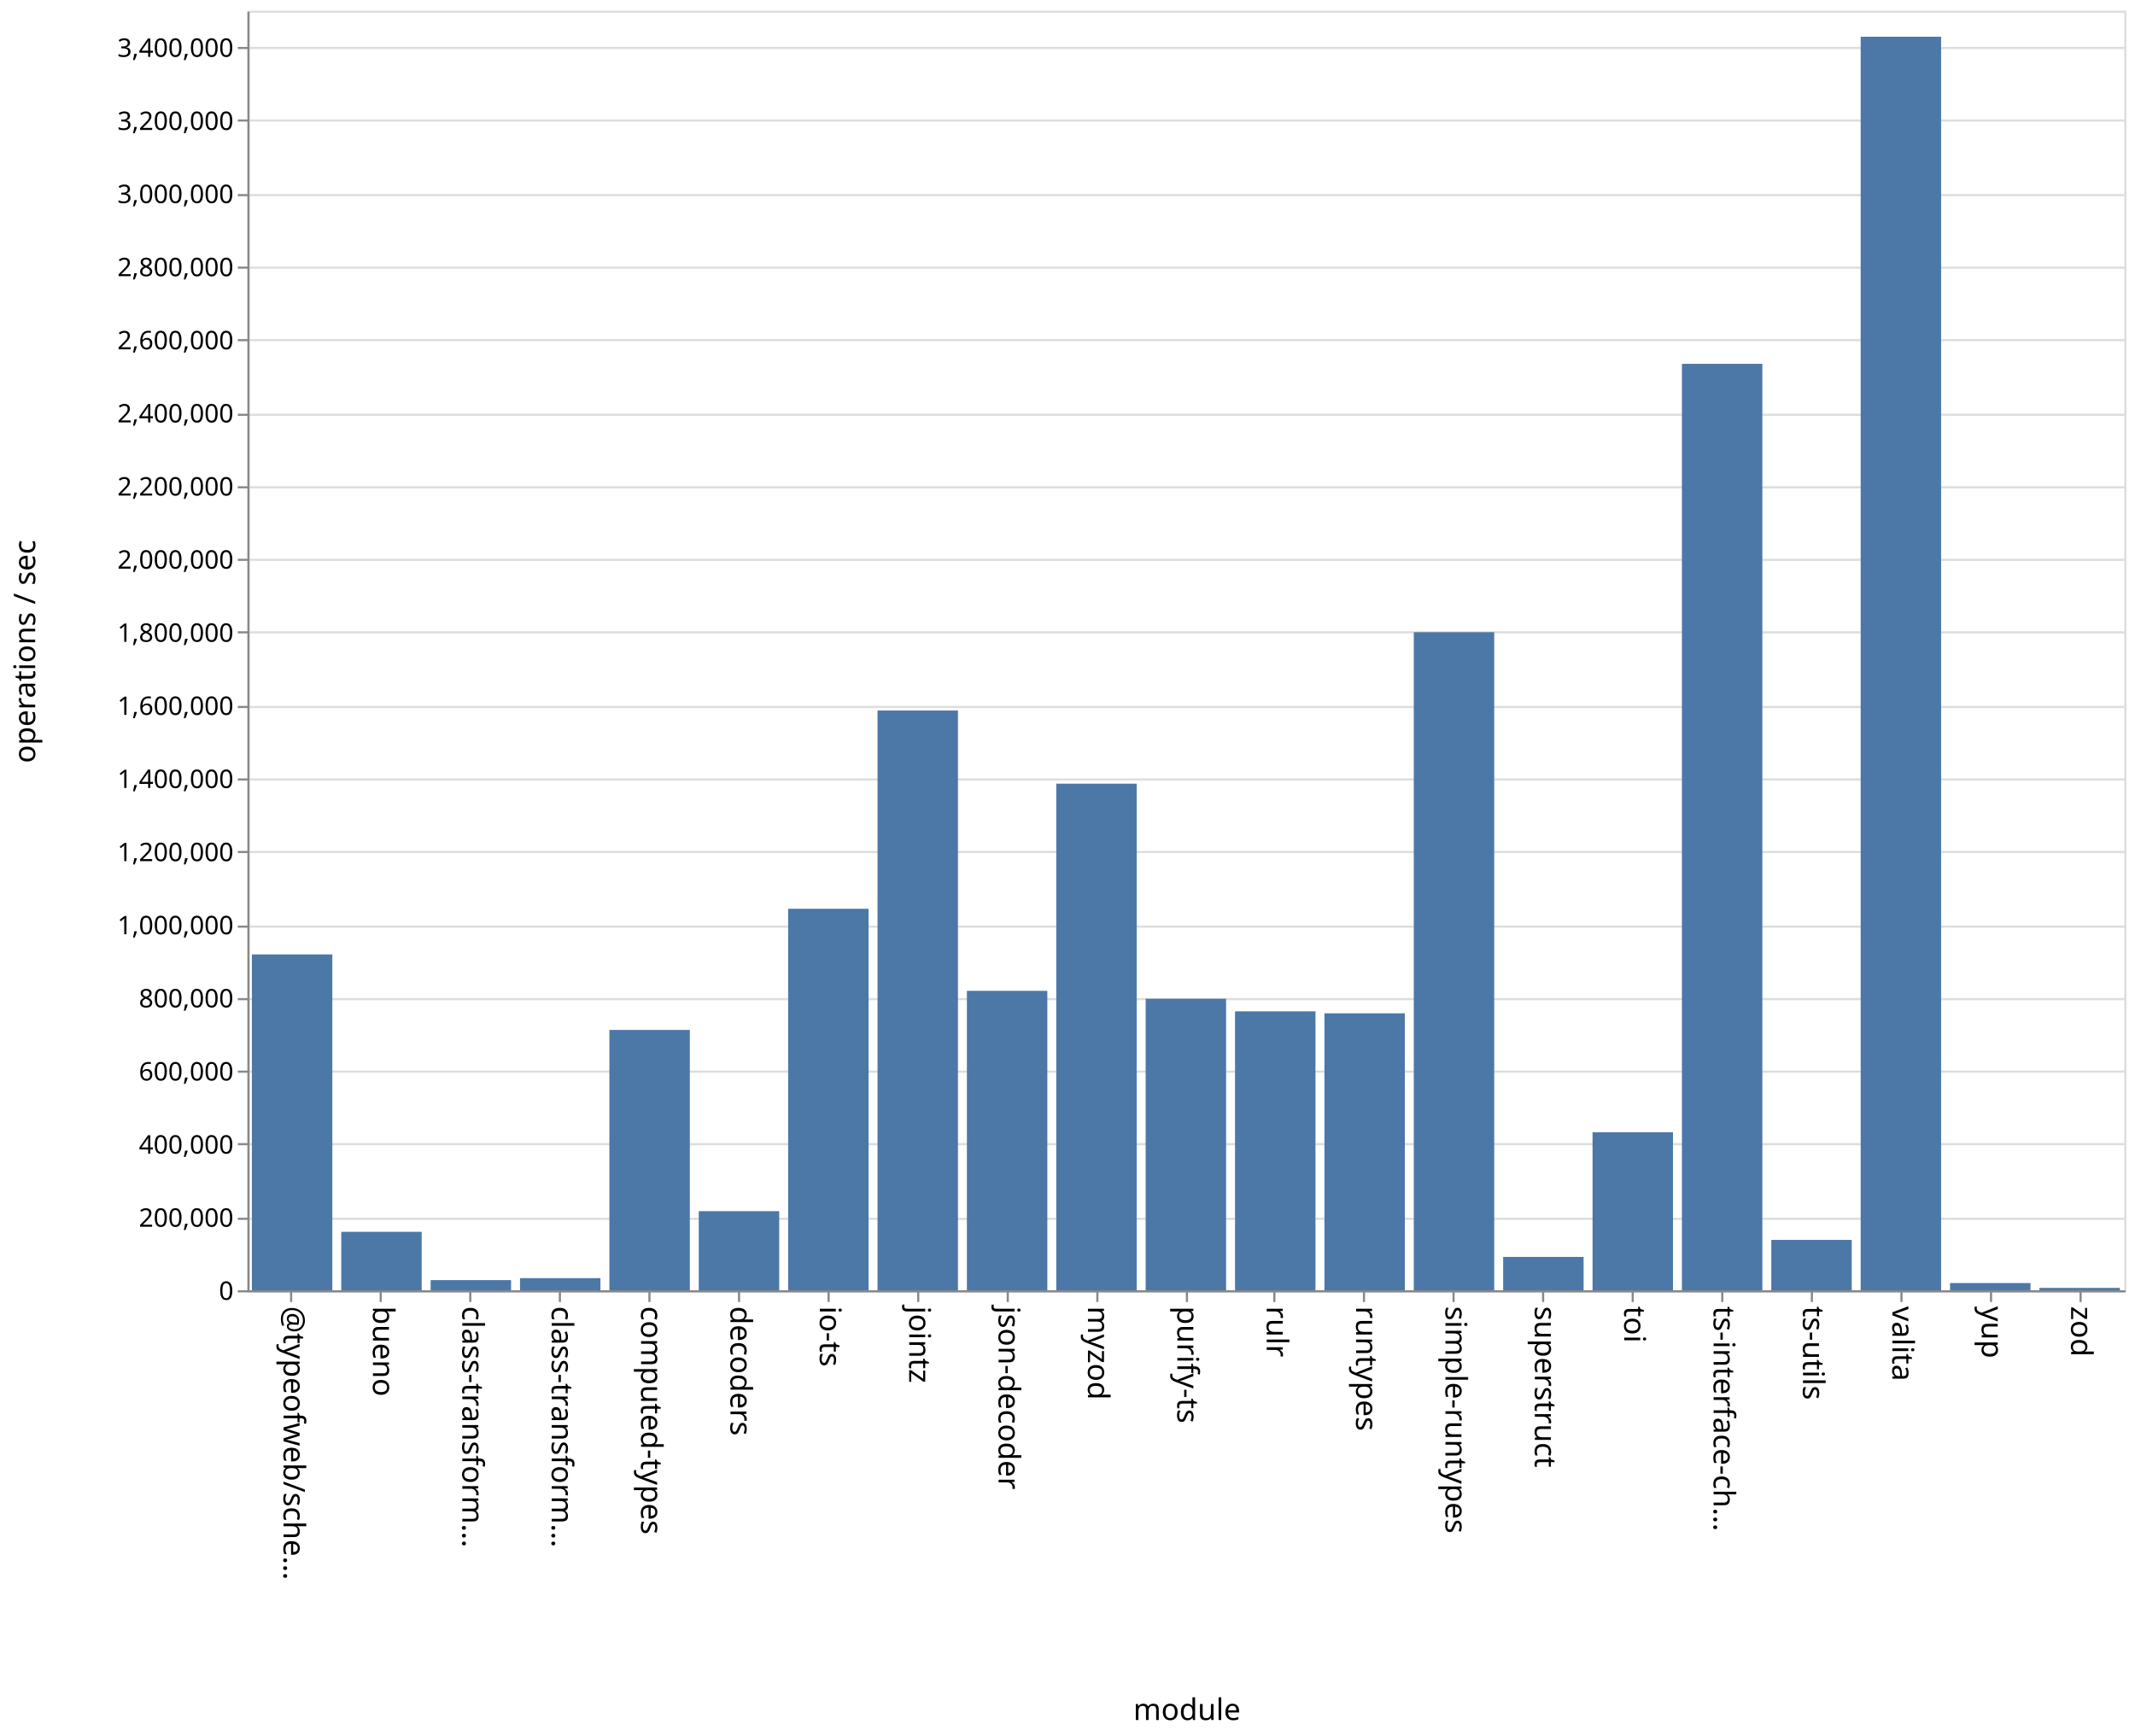
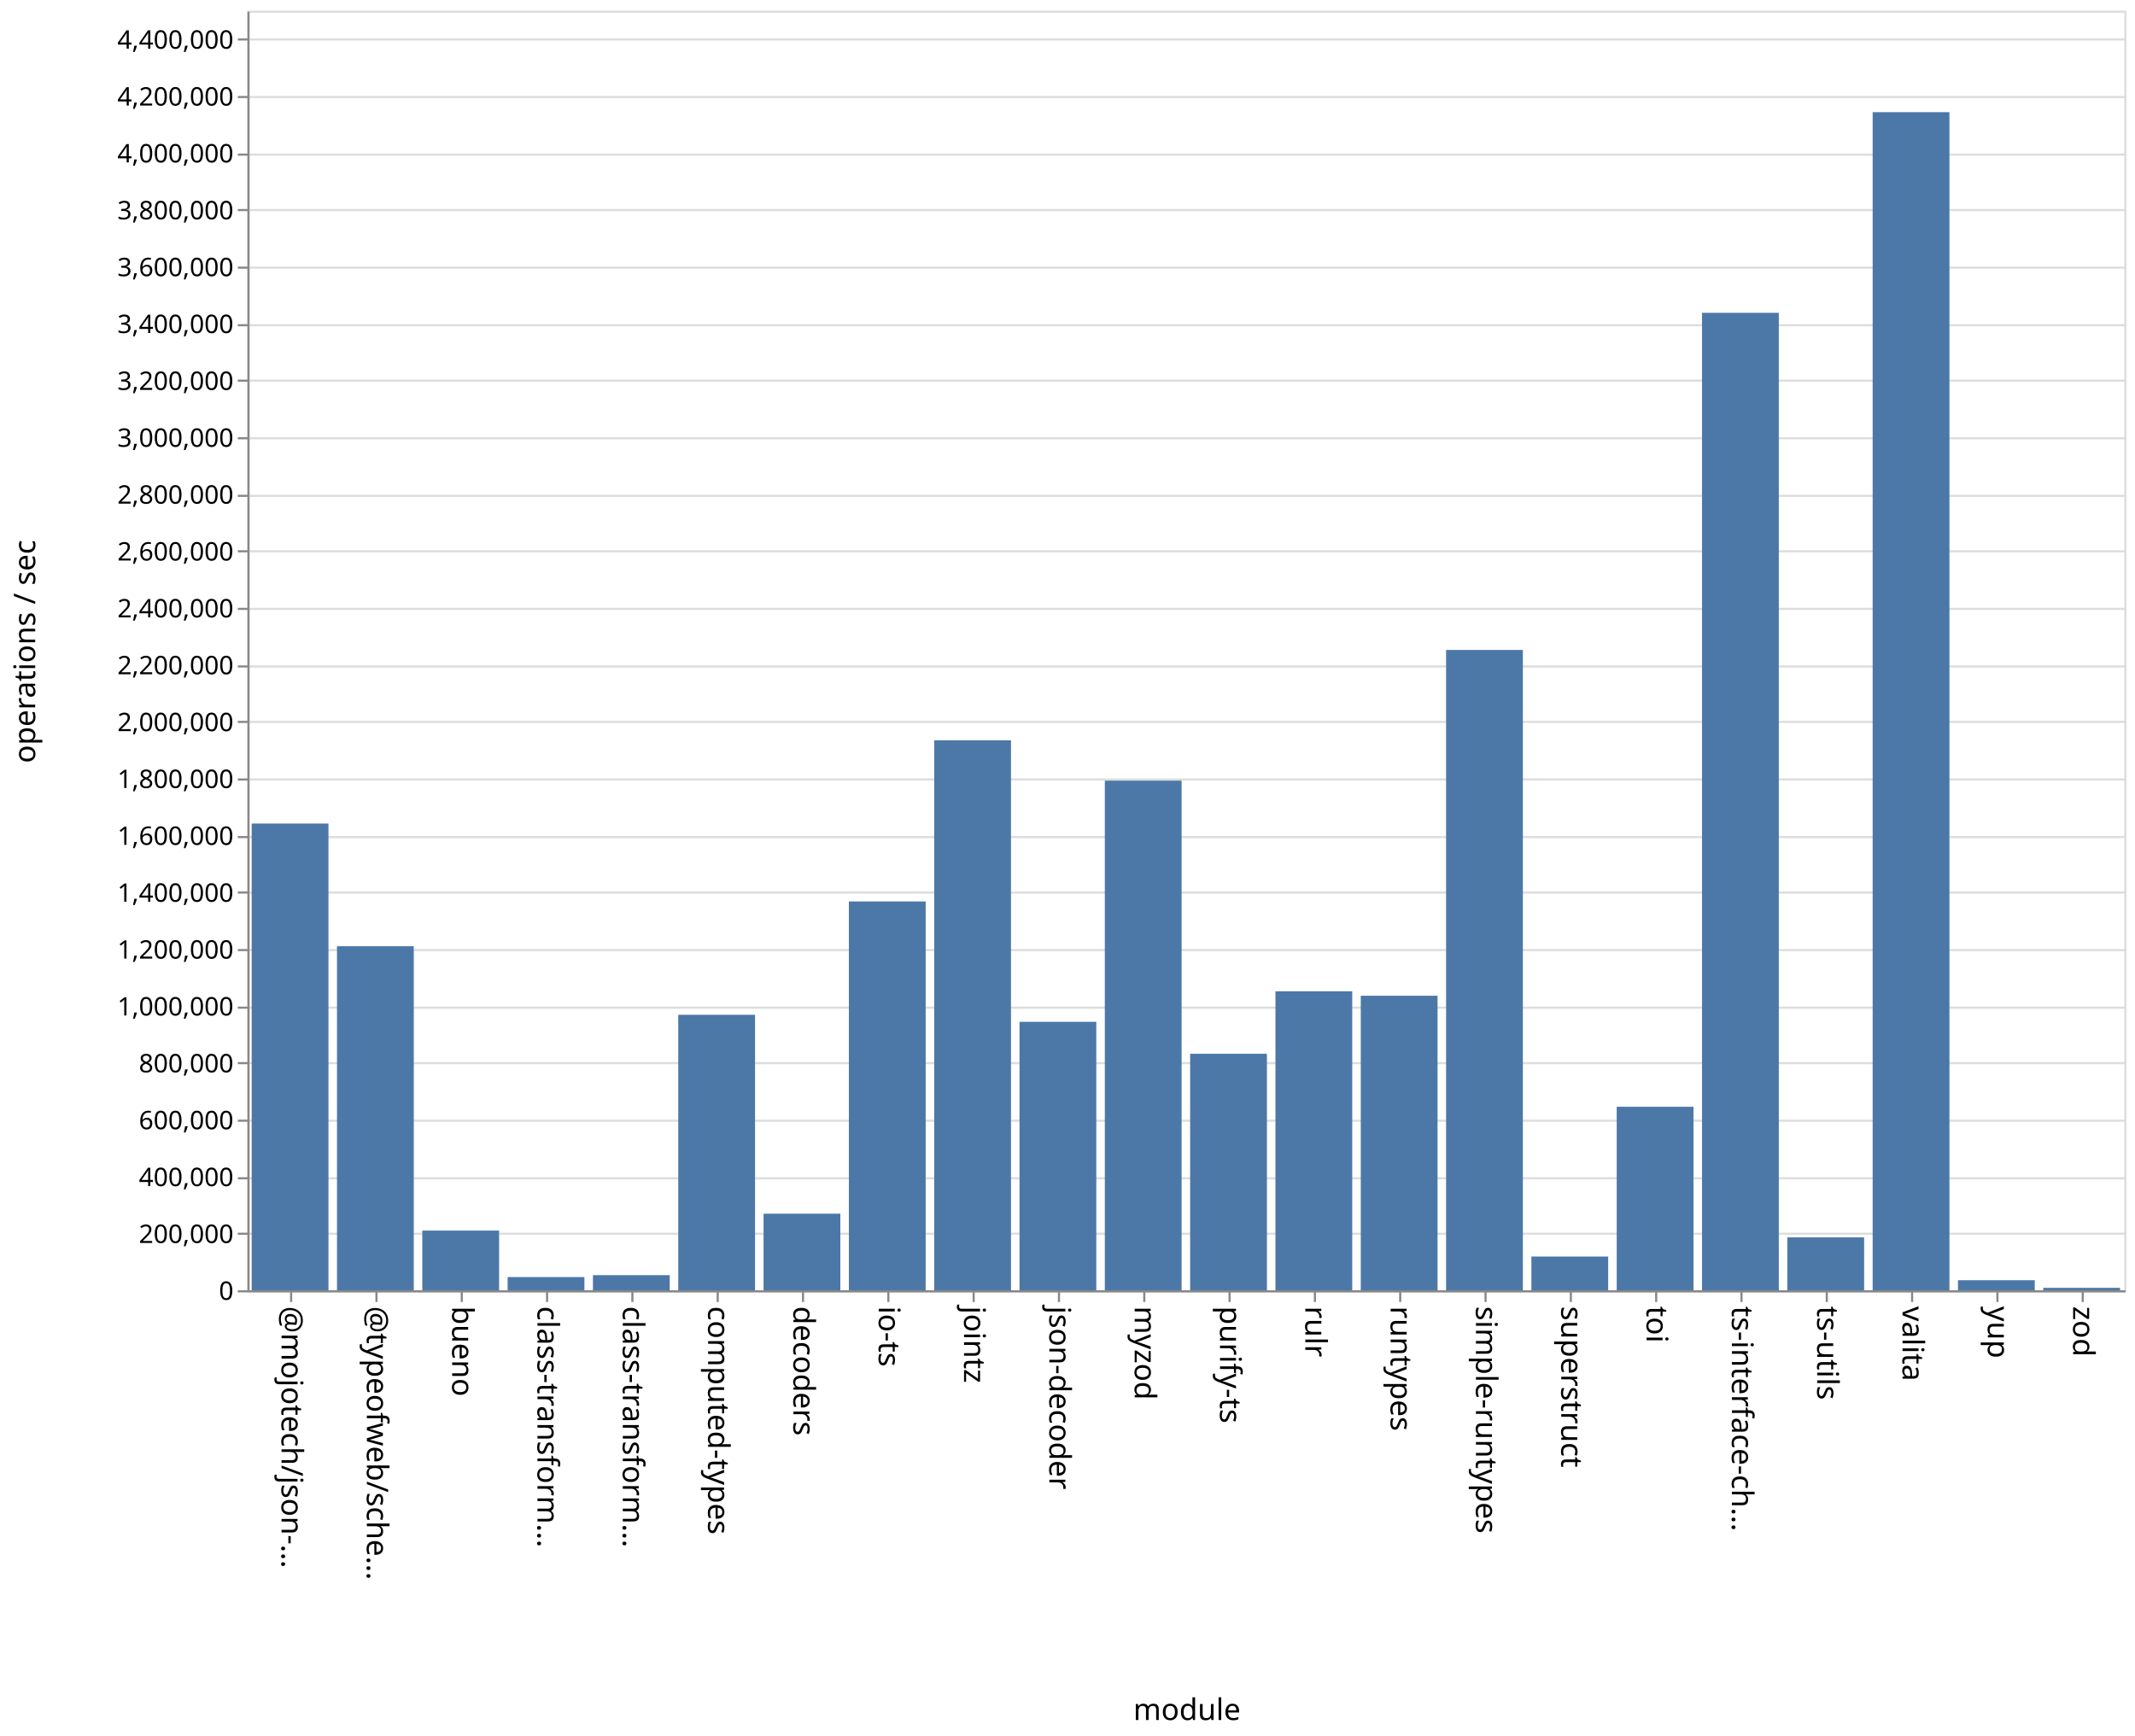
<svg xmlns="http://www.w3.org/2000/svg" class="marks" width="1001" height="814">
  <path fill="#fff" d="M0 0h1001v814H0z" />
  <g class="mark-group role-frame root" aria-roledescription="group mark container" fill="none" stroke-miterlimit="10">
    <path class="background" aria-hidden="true" d="M116.5 5.5h880v600h-880z" stroke="#ddd" />
-     <g class="mark-group role-axis" aria-roledescription="axis" aria-label="Y-axis for a linear scale with values from 0 to 3,500,000">
+     <g class="mark-group role-axis" aria-roledescription="axis" aria-label="Y-axis for a linear scale with values from 0 to 4,500,000">
      <path class="background" aria-hidden="true" d="M116.5 5.5z" pointer-events="none" />
      <g class="mark-rule role-axis-grid" pointer-events="none" stroke="#ddd">
-         <path d="M116.5 605.5h880M116.5 571.5h880M116.5 536.5h880M116.5 502.5h880M116.5 468.5h880M116.5 434.5h880M116.5 399.5h880M116.5 365.5h880M116.5 331.5h880M116.5 296.5h880M116.5 262.5h880M116.5 228.5h880M116.5 194.5h880M116.5 159.5h880M116.5 125.5h880M116.5 91.5h880M116.5 56.5h880M116.5 22.5h880" />
+         <path d="M116.5 605.5h880M116.5 578.5h880M116.5 552.5h880M116.5 525.5h880M116.5 498.5h880M116.5 472.5h880M116.5 445.5h880M116.5 418.5h880M116.5 392.5h880M116.5 365.5h880M116.5 338.5h880M116.5 312.5h880M116.5 285.5h880M116.5 258.5h880M116.5 232.5h880M116.5 205.5h880M116.5 178.5h880M116.5 152.5h880M116.5 125.5h880M116.5 98.5h880M116.5 72.5h880M116.5 45.5h880M116.5 18.5h880" />
      </g>
    </g>
-     <g class="mark-group role-axis" aria-roledescription="axis" aria-label="X-axis titled 'module' for a discrete scale with 21 values: @typeofweb/schema, bueno, class-transformer-validator-async, class-transformer-validator-sync, computed-types, ending with zod">
+     <g class="mark-group role-axis" aria-roledescription="axis" aria-label="X-axis titled 'module' for a discrete scale with 22 values: @mojotech/json-type-validation, @typeofweb/schema, bueno, class-transformer-validator-async, class-transformer-validator-sync, ending with zod">
      <path class="background" aria-hidden="true" d="M116.5 605.5z" pointer-events="none" />
      <g class="mark-rule role-axis-tick" pointer-events="none" stroke="#888">
-         <path d="M136.5 605.5v5M178.5 605.5v5M220.5 605.5v5M262.5 605.5v5M304.5 605.5v5M346.5 605.5v5M388.5 605.5v5M430.5 605.5v5M472.5 605.5v5M514.5 605.5v5M556.5 605.5v5M597.5 605.5v5M639.5 605.5v5M681.5 605.5v5M723.5 605.5v5M765.5 605.5v5M807.5 605.5v5M849.5 605.5v5M891.5 605.5v5M933.5 605.5v5M975.5 605.5v5" />
+         <path d="M136.5 605.5v5M176.5 605.5v5M216.5 605.5v5M256.5 605.5v5M296.5 605.5v5M336.5 605.5v5M376.5 605.5v5M416.5 605.5v5M456.5 605.5v5M496.5 605.5v5M536.5 605.5v5M576.5 605.5v5M616.5 605.5v5M656.5 605.5v5M696.5 605.5v5M736.5 605.5v5M776.5 605.5v5M816.5 605.5v5M856.5 605.5v5M896.5 605.5v5M936.5 605.5v5M976.5 605.5v5" />
      </g>
      <g class="mark-text role-axis-label" pointer-events="none" font-family="sans-serif" font-size="14" fill="#000">
-         <text transform="rotate(90 -239.774 372.726)">@typeofweb/sche…</text>
-         <text transform="rotate(90 -218.821 393.679)">bueno</text>
-         <text transform="rotate(90 -197.869 414.631)">class-transform…</text>
-         <text transform="rotate(90 -176.917 435.583)">class-transform…</text>
-         <text transform="rotate(90 -155.964 456.536)">computed-types</text>
-         <text transform="rotate(90 -135.012 477.488)">decoders</text>
-         <text transform="rotate(90 -114.06 498.44)">io-ts</text>
-         <text transform="rotate(90 -93.107 519.393)">jointz</text>
-         <text transform="rotate(90 -72.155 540.345)">json-decoder</text>
-         <text transform="rotate(90 -51.202 561.298)">myzod</text>
-         <text transform="rotate(90 -30.25 582.25)">purify-ts</text>
-         <text transform="rotate(90 -9.298 603.202)">rulr</text>
-         <text transform="rotate(90 11.655 624.155)">runtypes</text>
-         <text transform="rotate(90 32.607 645.107)">simple-runtypes</text>
-         <text transform="rotate(90 53.56 666.06)">superstruct</text>
-         <text transform="rotate(90 74.512 687.012)">toi</text>
-         <text transform="rotate(90 95.464 707.964)">ts-interface-ch…</text>
-         <text transform="rotate(90 116.417 728.917)">ts-utils</text>
-         <text transform="rotate(90 137.369 749.869)">valita</text>
-         <text transform="rotate(90 158.321 770.821)">yup</text>
-         <text transform="rotate(90 179.274 791.774)">zod</text>
+         <text transform="rotate(90 -240.25 372.25)">@mojotech/json-…</text>
+         <text transform="rotate(90 -220.25 392.25)">@typeofweb/sche…</text>
+         <text transform="rotate(90 -200.25 412.25)">bueno</text>
+         <text transform="rotate(90 -180.25 432.25)">class-transform…</text>
+         <text transform="rotate(90 -160.25 452.25)">class-transform…</text>
+         <text transform="rotate(90 -140.25 472.25)">computed-types</text>
+         <text transform="rotate(90 -120.25 492.25)">decoders</text>
+         <text transform="rotate(90 -100.25 512.25)">io-ts</text>
+         <text transform="rotate(90 -80.25 532.25)">jointz</text>
+         <text transform="rotate(90 -60.25 552.25)">json-decoder</text>
+         <text transform="rotate(90 -40.25 572.25)">myzod</text>
+         <text transform="rotate(90 -20.25 592.25)">purify-ts</text>
+         <text transform="rotate(90 -.25 612.25)">rulr</text>
+         <text transform="rotate(90 19.75 632.25)">runtypes</text>
+         <text transform="rotate(90 39.75 652.25)">simple-runtypes</text>
+         <text transform="rotate(90 59.75 672.25)">superstruct</text>
+         <text transform="rotate(90 79.75 692.25)">toi</text>
+         <text transform="rotate(90 99.75 712.25)">ts-interface-ch…</text>
+         <text transform="rotate(90 119.75 732.25)">ts-utils</text>
+         <text transform="rotate(90 139.75 752.25)">valita</text>
+         <text transform="rotate(90 159.75 772.25)">yup</text>
+         <text transform="rotate(90 179.75 792.25)">zod</text>
      </g>
      <path stroke="#888" d="M116.5 605.5h880" class="mark-rule role-axis-domain" pointer-events="none" />
      <text text-anchor="middle" transform="translate(556.5 806.5)" font-family="sans-serif" font-size="14" fill="#000" class="mark-text role-axis-title" pointer-events="none">module</text>
    </g>
-     <g class="mark-group role-axis" aria-roledescription="axis" aria-label="Y-axis titled 'operations / sec' for a linear scale with values from 0 to 3,500,000">
+     <g class="mark-group role-axis" aria-roledescription="axis" aria-label="Y-axis titled 'operations / sec' for a linear scale with values from 0 to 4,500,000">
      <path class="background" aria-hidden="true" d="M116.5 5.5z" pointer-events="none" />
      <g class="mark-rule role-axis-tick" pointer-events="none" stroke="#888">
-         <path d="M116.5 605.5h-5M116.5 571.5h-5M116.5 536.5h-5M116.5 502.5h-5M116.5 468.5h-5M116.5 434.5h-5M116.5 399.5h-5M116.5 365.5h-5M116.5 331.5h-5M116.5 296.5h-5M116.5 262.5h-5M116.5 228.5h-5M116.5 194.5h-5M116.5 159.5h-5M116.5 125.5h-5M116.5 91.5h-5M116.5 56.5h-5M116.5 22.5h-5" />
+         <path d="M116.5 605.5h-5M116.5 578.5h-5M116.5 552.5h-5M116.5 525.5h-5M116.5 498.5h-5M116.5 472.5h-5M116.5 445.5h-5M116.5 418.5h-5M116.5 392.5h-5M116.5 365.5h-5M116.5 338.5h-5M116.5 312.5h-5M116.5 285.5h-5M116.5 258.5h-5M116.5 232.5h-5M116.5 205.5h-5M116.5 178.5h-5M116.5 152.5h-5M116.5 125.5h-5M116.5 98.5h-5M116.5 72.5h-5M116.5 45.5h-5M116.5 18.5h-5" />
      </g>
      <g class="mark-text role-axis-label" pointer-events="none" text-anchor="end" font-family="sans-serif" font-size="12" fill="#000">
        <text transform="translate(109.5 609.5)">0</text>
-         <text transform="translate(109.5 575.214)">200,000</text>
-         <text transform="translate(109.5 540.929)">400,000</text>
-         <text transform="translate(109.5 506.643)">600,000</text>
-         <text transform="translate(109.5 472.357)">800,000</text>
-         <text transform="translate(109.5 438.071)">1,000,000</text>
-         <text transform="translate(109.5 403.786)">1,200,000</text>
-         <text transform="translate(109.5 369.5)">1,400,000</text>
-         <text transform="translate(109.5 335.214)">1,600,000</text>
-         <text transform="translate(109.5 300.929)">1,800,000</text>
-         <text transform="translate(109.5 266.643)">2,000,000</text>
-         <text transform="translate(109.5 232.357)">2,200,000</text>
-         <text transform="translate(109.5 198.071)">2,400,000</text>
-         <text transform="translate(109.5 163.786)">2,600,000</text>
-         <text transform="translate(109.5 129.5)">2,800,000</text>
-         <text transform="translate(109.5 95.214)">3,000,000</text>
-         <text transform="translate(109.5 60.929)">3,200,000</text>
-         <text transform="translate(109.5 26.643)">3,400,000</text>
+         <text transform="translate(109.5 582.833)">200,000</text>
+         <text transform="translate(109.5 556.167)">400,000</text>
+         <text transform="translate(109.5 529.5)">600,000</text>
+         <text transform="translate(109.5 502.833)">800,000</text>
+         <text transform="translate(109.5 476.167)">1,000,000</text>
+         <text transform="translate(109.5 449.5)">1,200,000</text>
+         <text transform="translate(109.5 422.833)">1,400,000</text>
+         <text transform="translate(109.5 396.167)">1,600,000</text>
+         <text transform="translate(109.5 369.5)">1,800,000</text>
+         <text transform="translate(109.5 342.833)">2,000,000</text>
+         <text transform="translate(109.5 316.167)">2,200,000</text>
+         <text transform="translate(109.5 289.5)">2,400,000</text>
+         <text transform="translate(109.5 262.833)">2,600,000</text>
+         <text transform="translate(109.5 236.167)">2,800,000</text>
+         <text transform="translate(109.5 209.5)">3,000,000</text>
+         <text transform="translate(109.5 182.833)">3,200,000</text>
+         <text transform="translate(109.5 156.167)">3,400,000</text>
+         <text transform="translate(109.5 129.5)">3,600,000</text>
+         <text transform="translate(109.5 102.833)">3,800,000</text>
+         <text transform="translate(109.5 76.167)">4,000,000</text>
+         <text transform="translate(109.5 49.5)">4,200,000</text>
+         <text transform="translate(109.5 22.833)">4,400,000</text>
      </g>
      <path stroke="#888" d="M116.5 605.5V5.5" class="mark-rule role-axis-domain" pointer-events="none" />
      <text text-anchor="middle" transform="rotate(-90 161 144.5)" font-family="sans-serif" font-size="14" fill="#000" class="mark-text role-axis-title" pointer-events="none">operations / sec</text>
    </g>
    <g class="mark-rect role-mark marks" aria-roledescription="rect mark container" fill="#4c78a8">
-       <path d="M160 577.605h37.714V605H160zM201.905 600.244h37.714V605h-37.714zM243.81 599.324h37.714V605H243.81zM285.714 482.937h37.715V605h-37.715zM327.619 567.915h37.714V605H327.62zM369.524 426.113h37.714V605h-37.714zM411.429 333.161h37.714V605h-37.714zM453.333 464.598h37.715V605h-37.715zM495.238 367.462h37.714V605h-37.714zM537.143 468.312h37.714V605h-37.714zM579.048 474.217h37.714V605h-37.714zM620.952 475.147h37.715V605h-37.715zM662.857 296.434h37.714V605h-37.714zM704.762 589.367h37.714V605h-37.714zM746.667 530.922h37.714V605h-37.714zM788.571 170.601h37.715V605H788.57zM830.476 581.4h37.714V605h-37.714zM118.095 447.527h37.715V605h-37.715zM872.381 17.232h37.714V605h-37.714zM914.286 601.625H952V605h-37.714zM956.19 603.9h37.715v1.1H956.19z" />
+       <path d="M198 577.014h36V605h-36zM238 598.816h36V605h-36zM278 597.926h36V605h-36zM318 475.833h36V605h-36zM358 569.1h36V605h-36zM398 422.69h36V605h-36zM438 347.141h36V605h-36zM478 479.134h36V605h-36zM518 366.046h36V605h-36zM558 494.112h36V605h-36zM598 464.823h36V605h-36zM638 466.906h36V605h-36zM678 304.763h36V605h-36zM718 589.19h36V605h-36zM758 518.967h36V605h-36zM798 146.682h36V605h-36zM838 580.206h36V605h-36zM158 443.683h36V605h-36zM878 52.598h36V605h-36zM918 600.294h36V605h-36zM958 603.87h36V605h-36zM118 386.157h36V605h-36z" />
    </g>
  </g>
</svg>
